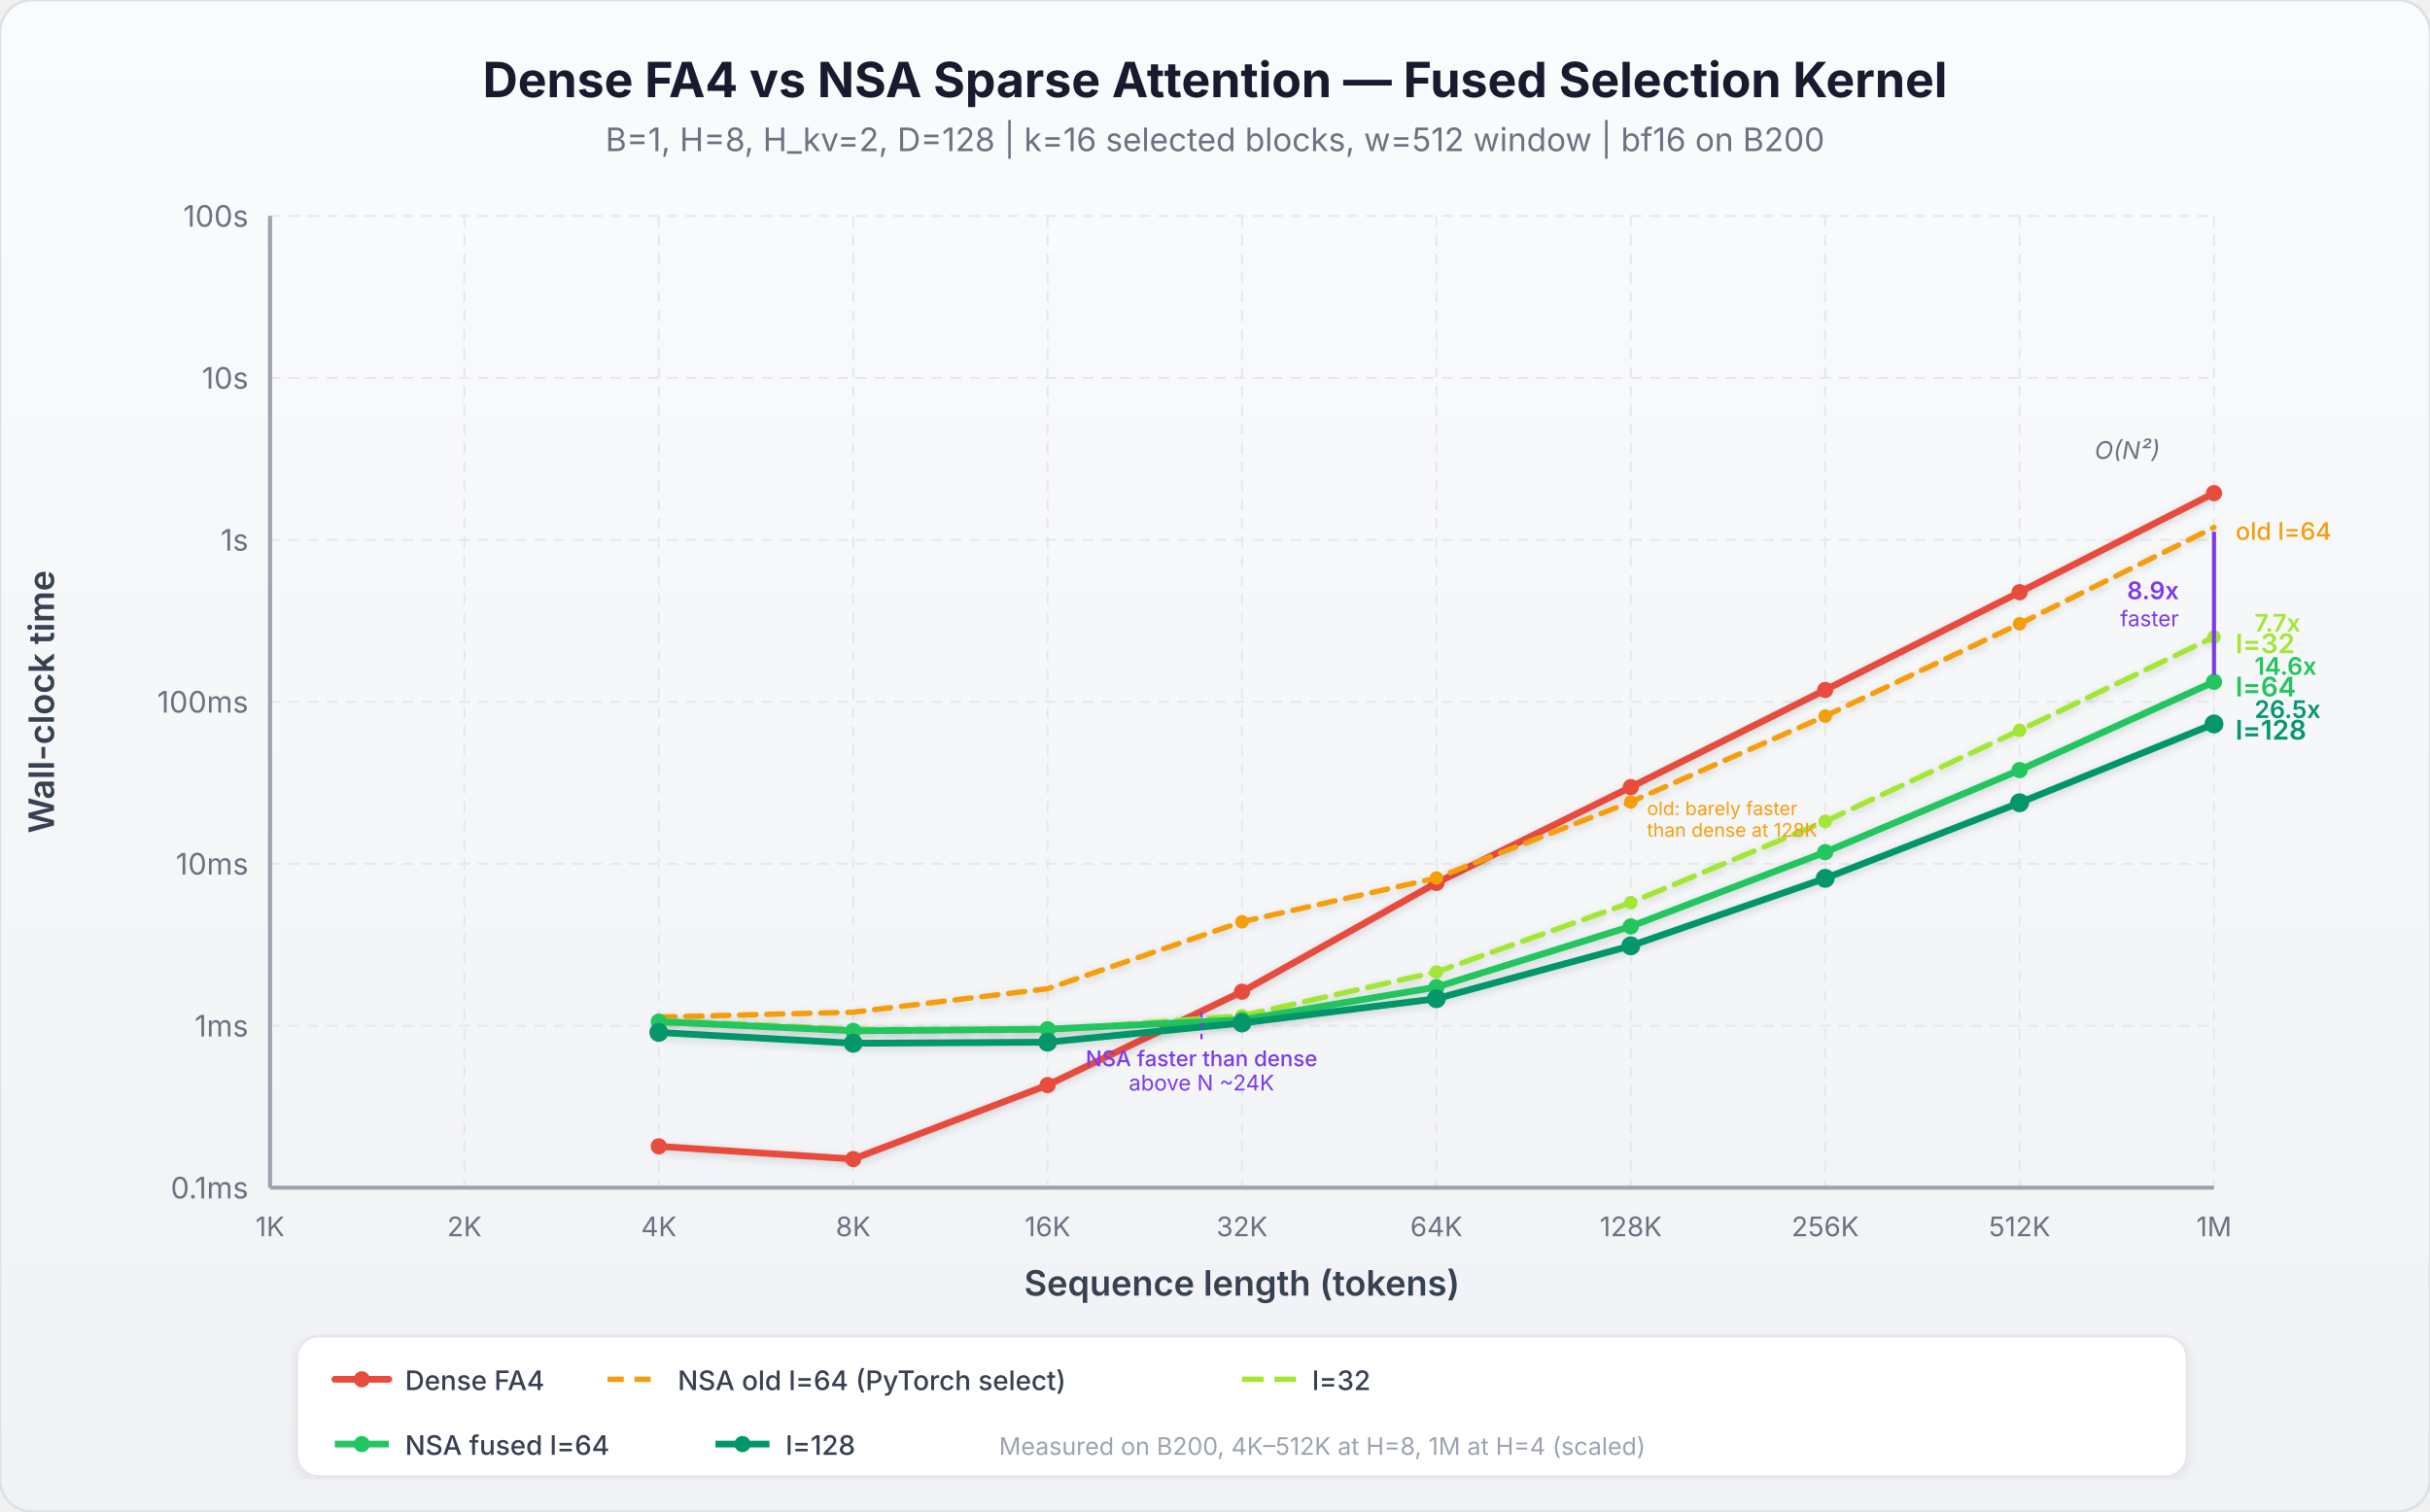
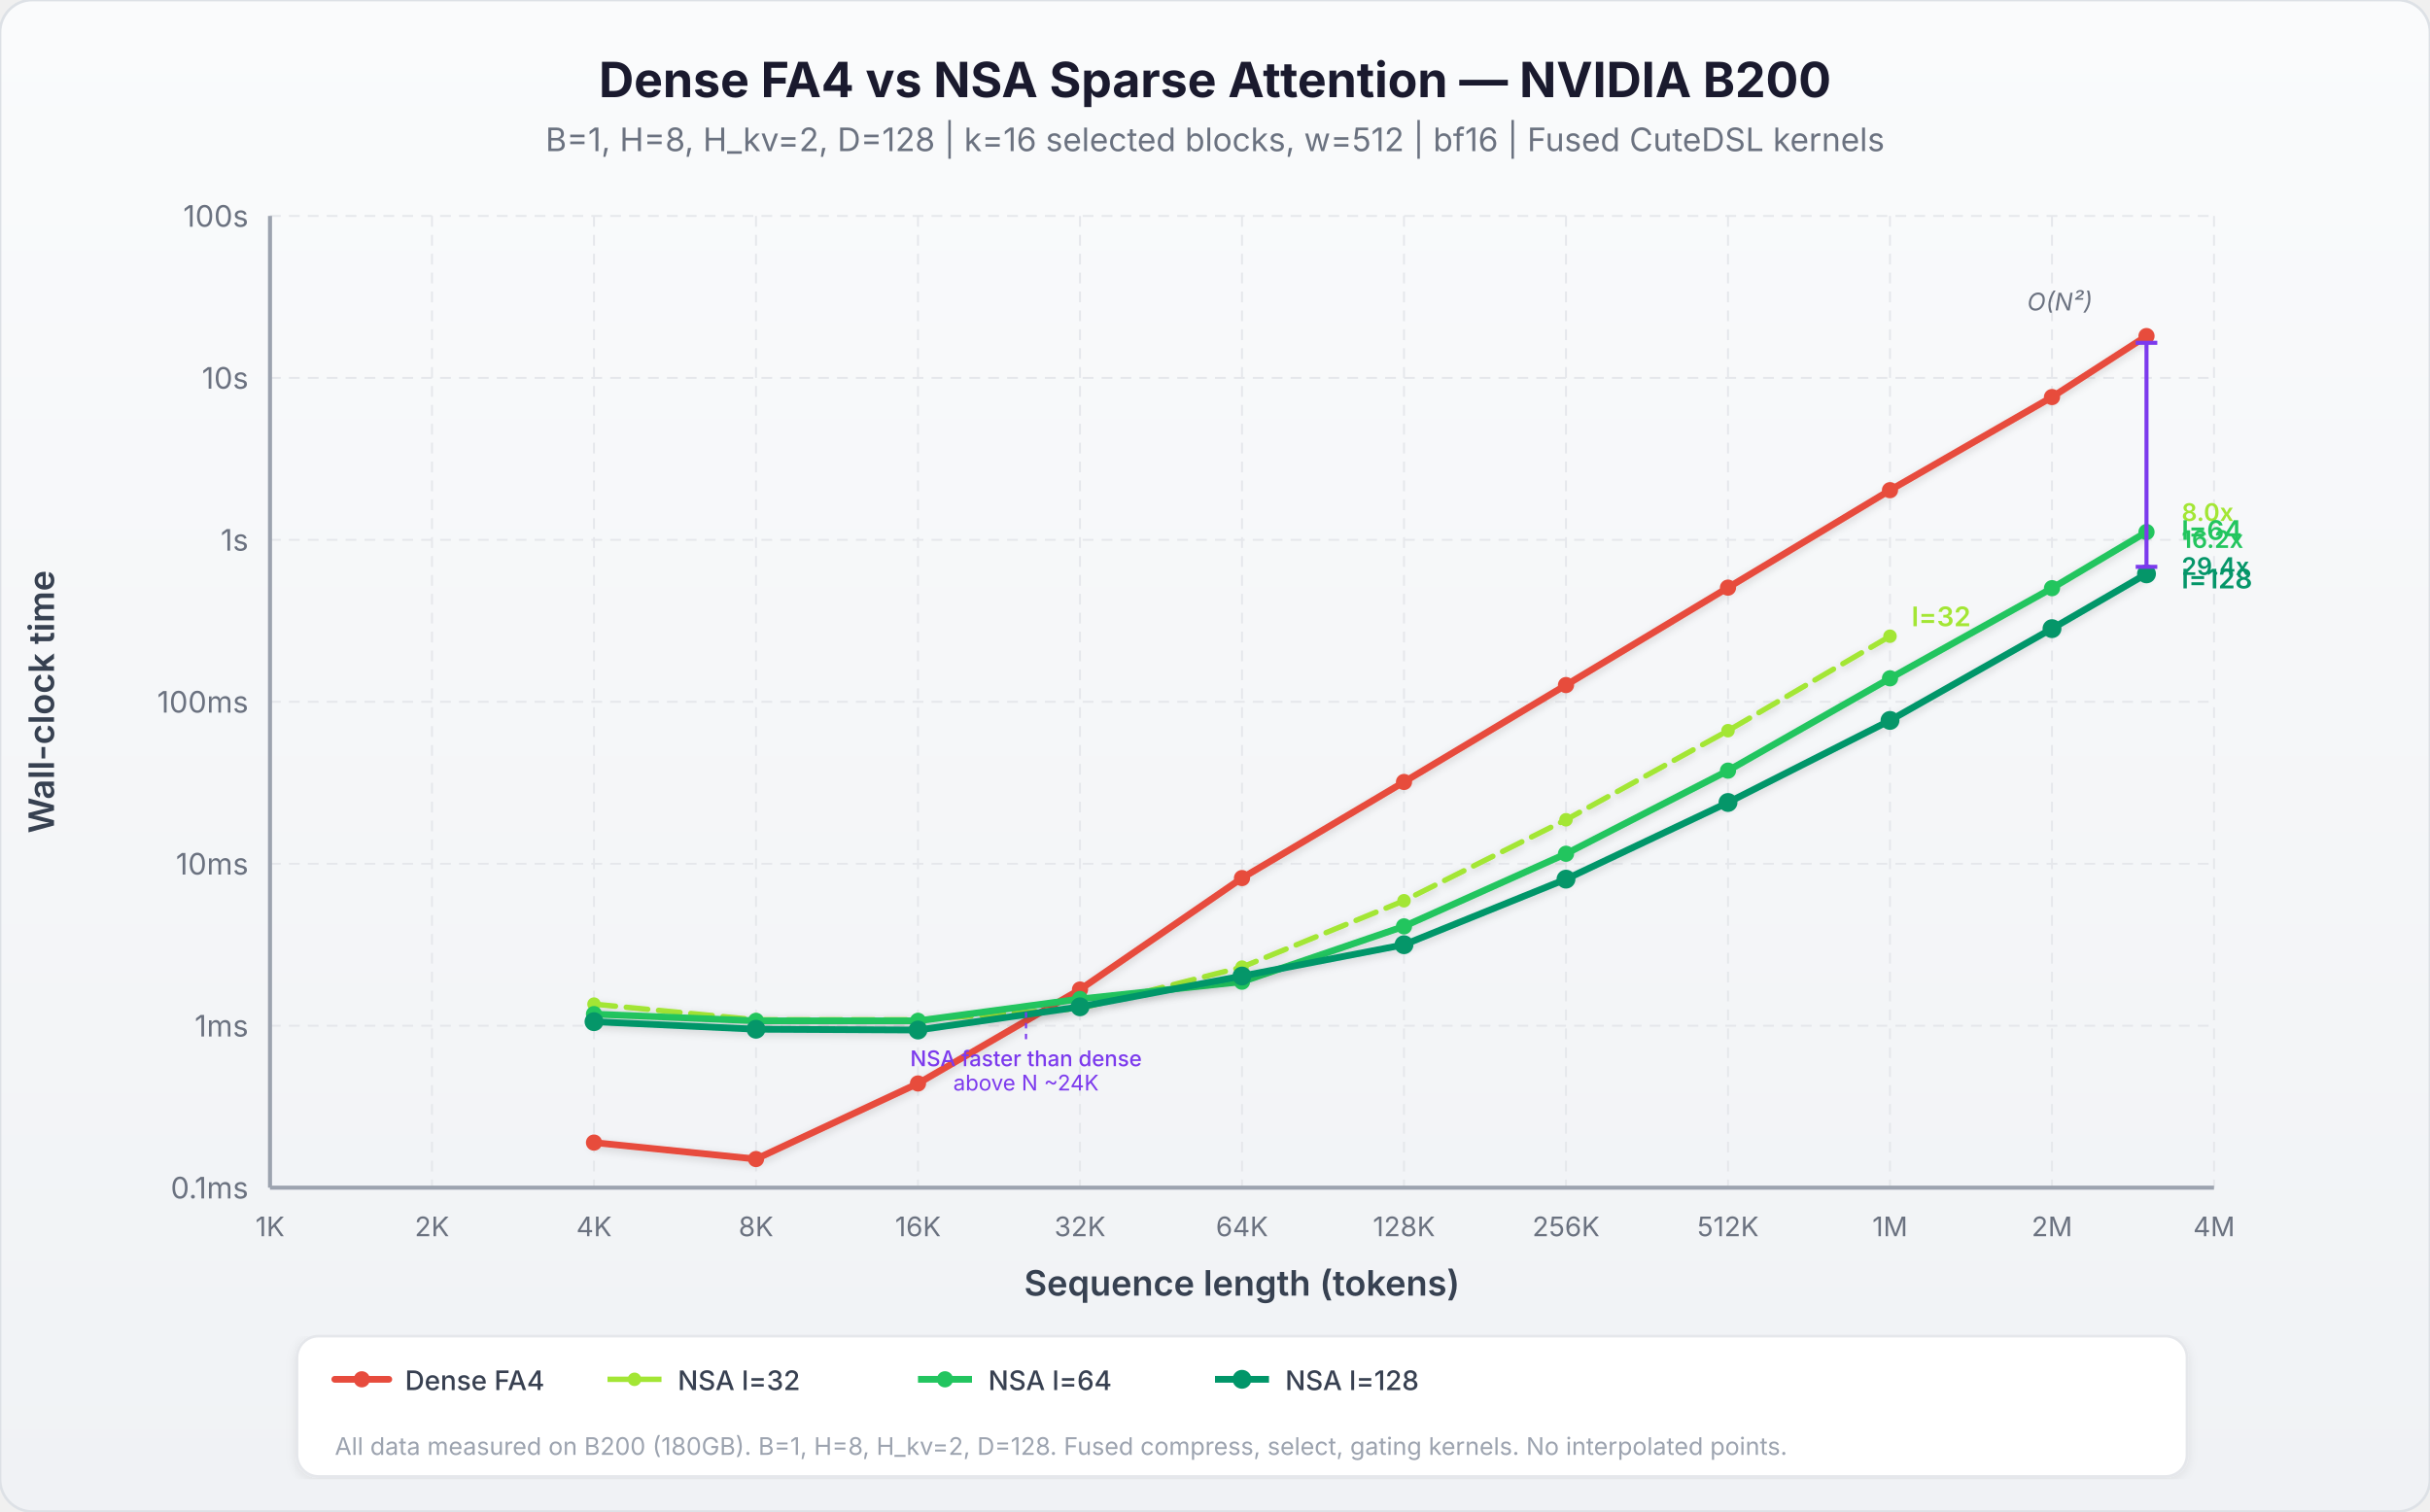
<svg xmlns="http://www.w3.org/2000/svg" viewBox="0 0 900 560" font-family="Inter, -apple-system, system-ui, sans-serif">
  <defs>
    <linearGradient id="bg" x1="0" y1="0" x2="0" y2="1">
      <stop offset="0%" stop-color="#fafbfc" />
      <stop offset="100%" stop-color="#f0f2f5" />
    </linearGradient>
    <filter id="shadow" x="-2%" y="-2%" width="104%" height="104%">
      <feDropShadow dx="0" dy="1" stdDeviation="2" flood-opacity="0.08" />
    </filter>
    <filter id="lineShadow">
      <feDropShadow dx="0" dy="1" stdDeviation="1.5" flood-opacity="0.15" />
    </filter>
  </defs>
  <rect width="900" height="560" rx="12" fill="url(#bg)" stroke="#dde1e6" stroke-width="1" />
-   <text x="450" y="36" text-anchor="middle" font-size="18" font-weight="700" fill="#1a1a2e">Dense FA4 vs NSA Sparse Attention — Fused Selection Kernel</text>
-   <text x="450" y="56" text-anchor="middle" font-size="12" fill="#6b7280">B=1, H=8, H_kv=2, D=128 | k=16 selected blocks, w=512 window | bf16 on B200</text>
+   <text x="450" y="36" text-anchor="middle" font-size="18" font-weight="700" fill="#1a1a2e">Dense FA4 vs NSA Sparse Attention — NVIDIA B200</text>
+   <text x="450" y="56" text-anchor="middle" font-size="12" fill="#6b7280">B=1, H=8, H_kv=2, D=128 | k=16 selected blocks, w=512 | bf16 | Fused CuteDSL kernels</text>
  <g stroke="#e5e7eb" stroke-width="0.7" stroke-dasharray="4,3">
    <line x1="100" y1="80" x2="820" y2="80" />
    <line x1="100" y1="140" x2="820" y2="140" />
    <line x1="100" y1="200" x2="820" y2="200" />
    <line x1="100" y1="260" x2="820" y2="260" />
    <line x1="100" y1="320" x2="820" y2="320" />
    <line x1="100" y1="380" x2="820" y2="380" />
    <line x1="100" y1="440" x2="820" y2="440" />
  </g>
  <g font-size="11" fill="#6b7280" text-anchor="end">
    <text x="92" y="84">100s</text>
    <text x="92" y="144">10s</text>
    <text x="92" y="204">1s</text>
    <text x="92" y="264">100ms</text>
    <text x="92" y="324">10ms</text>
    <text x="92" y="384">1ms</text>
    <text x="92" y="444">0.1ms</text>
  </g>
  <text x="20" y="260" text-anchor="middle" font-size="13" font-weight="600" fill="#374151" transform="rotate(-90, 20, 260)">Wall-clock time</text>
  <g stroke="#e5e7eb" stroke-width="0.7" stroke-dasharray="4,3">
    <line x1="100" y1="80" x2="100" y2="440" />
-     <line x1="172" y1="80" x2="172" y2="440" />
-     <line x1="244" y1="80" x2="244" y2="440" />
-     <line x1="316" y1="80" x2="316" y2="440" />
-     <line x1="388" y1="80" x2="388" y2="440" />
+     <line x1="160" y1="80" x2="160" y2="440" />
+     <line x1="220" y1="80" x2="220" y2="440" />
+     <line x1="280" y1="80" x2="280" y2="440" />
+     <line x1="340" y1="80" x2="340" y2="440" />
+     <line x1="400" y1="80" x2="400" y2="440" />
    <line x1="460" y1="80" x2="460" y2="440" />
-     <line x1="532" y1="80" x2="532" y2="440" />
-     <line x1="604" y1="80" x2="604" y2="440" />
-     <line x1="676" y1="80" x2="676" y2="440" />
-     <line x1="748" y1="80" x2="748" y2="440" />
+     <line x1="520" y1="80" x2="520" y2="440" />
+     <line x1="580" y1="80" x2="580" y2="440" />
+     <line x1="640" y1="80" x2="640" y2="440" />
+     <line x1="700" y1="80" x2="700" y2="440" />
+     <line x1="760" y1="80" x2="760" y2="440" />
    <line x1="820" y1="80" x2="820" y2="440" />
  </g>
  <g font-size="10" fill="#6b7280" text-anchor="middle">
    <text x="100" y="458">1K</text>
-     <text x="172" y="458">2K</text>
-     <text x="244" y="458">4K</text>
-     <text x="316" y="458">8K</text>
-     <text x="388" y="458">16K</text>
-     <text x="460" y="458">32K</text>
-     <text x="532" y="458">64K</text>
-     <text x="604" y="458">128K</text>
-     <text x="676" y="458">256K</text>
-     <text x="748" y="458">512K</text>
-     <text x="820" y="458">1M</text>
+     <text x="160" y="458">2K</text>
+     <text x="220" y="458">4K</text>
+     <text x="280" y="458">8K</text>
+     <text x="340" y="458">16K</text>
+     <text x="400" y="458">32K</text>
+     <text x="460" y="458">64K</text>
+     <text x="520" y="458">128K</text>
+     <text x="580" y="458">256K</text>
+     <text x="640" y="458">512K</text>
+     <text x="700" y="458">1M</text>
+     <text x="760" y="458">2M</text>
+     <text x="820" y="458">4M</text>
  </g>
  <text x="460" y="480" text-anchor="middle" font-size="13" font-weight="600" fill="#374151">Sequence length (tokens)</text>
  <line x1="100" y1="440" x2="820" y2="440" stroke="#9ca3af" stroke-width="1.5" />
  <line x1="100" y1="80" x2="100" y2="440" stroke="#9ca3af" stroke-width="1.5" />
-   <polyline points="244,424.7 316,429.4 388,402.0 460,367.4 532,327.1 604,291.6 676,255.6 748,219.4 820,182.7" fill="none" stroke="#e74c3c" stroke-width="2.5" stroke-linecap="round" stroke-linejoin="round" filter="url(#lineShadow)" />
+   <polyline points="220,423.3 280,429.4 340,401.4 400,366.6 460,325.3 520,289.7 580,253.8 640,217.7 700,181.6 760,147.1 795,124.5" fill="none" stroke="#e74c3c" stroke-width="2.5" stroke-linecap="round" stroke-linejoin="round" filter="url(#lineShadow)" />
  <g fill="#e74c3c">
-     <circle cx="244" cy="424.7" r="3" />
-     <circle cx="316" cy="429.4" r="3" />
-     <circle cx="388" cy="402.0" r="3" />
-     <circle cx="460" cy="367.4" r="3" />
-     <circle cx="532" cy="327.1" r="3" />
-     <circle cx="604" cy="291.6" r="3" />
-     <circle cx="676" cy="255.6" r="3" />
-     <circle cx="748" cy="219.4" r="3" />
-     <circle cx="820" cy="182.7" r="3" />
+     <circle cx="220" cy="423.3" r="3" />
+     <circle cx="280" cy="429.4" r="3" />
+     <circle cx="340" cy="401.4" r="3" />
+     <circle cx="400" cy="366.6" r="3" />
+     <circle cx="460" cy="325.3" r="3" />
+     <circle cx="520" cy="289.7" r="3" />
+     <circle cx="580" cy="253.8" r="3" />
+     <circle cx="640" cy="217.7" r="3" />
+     <circle cx="700" cy="181.6" r="3" />
+     <circle cx="760" cy="147.1" r="3" />
+     <circle cx="795" cy="124.5" r="3" />
  </g>
-   <polyline points="244,376.8 316,375.0 388,366.3 460,341.5 532,325.3 604,297.1 676,265.3 748,231.1 820,195.4" fill="none" stroke="#f59e0b" stroke-width="2" stroke-linecap="round" stroke-linejoin="round" stroke-dasharray="6,4" filter="url(#lineShadow)" />
-   <g fill="#f59e0b">
-     <circle cx="460" cy="341.5" r="2.5" />
-     <circle cx="532" cy="325.3" r="2.5" />
-     <circle cx="604" cy="297.1" r="2.5" />
-     <circle cx="676" cy="265.3" r="2.5" />
-     <circle cx="748" cy="231.1" r="2.5" />
+   <polyline points="220,372.0 280,377.8 340,377.8 400,373.6 460,358.3 520,333.7 580,303.7 640,270.7 700,235.7" fill="none" stroke="#a3e635" stroke-width="2" stroke-linecap="round" stroke-linejoin="round" stroke-dasharray="8,4" filter="url(#lineShadow)" />
+   <g fill="#a3e635">
+     <circle cx="220" cy="372.0" r="2.5" />
+     <circle cx="280" cy="377.8" r="2.5" />
+     <circle cx="340" cy="377.8" r="2.5" />
+     <circle cx="400" cy="373.6" r="2.5" />
+     <circle cx="460" cy="358.3" r="2.5" />
+     <circle cx="520" cy="333.7" r="2.5" />
+     <circle cx="580" cy="303.7" r="2.5" />
+     <circle cx="640" cy="270.7" r="2.5" />
+     <circle cx="700" cy="235.7" r="2.5" />
  </g>
-   <polyline points="244,378.0 316,381.3 388,381.6 460,376.3 532,360.1 604,334.4 676,304.3 748,270.6 820,236.0" fill="none" stroke="#a3e635" stroke-width="2" stroke-linecap="round" stroke-linejoin="round" stroke-dasharray="8,4" filter="url(#lineShadow)" />
-   <g fill="#a3e635">
-     <circle cx="460" cy="376.3" r="2.5" />
-     <circle cx="532" cy="360.1" r="2.5" />
-     <circle cx="604" cy="334.4" r="2.5" />
-     <circle cx="676" cy="304.3" r="2.5" />
-     <circle cx="748" cy="270.6" r="2.5" />
-     <circle cx="820" cy="236.0" r="2.5" />
+   <polyline points="220,375.7 280,378.2 340,378.2 400,370.1 460,363.7 520,343.2 580,316.3 640,285.5 700,251.3 760,217.9 795,197.1" fill="none" stroke="#22c55e" stroke-width="2.5" stroke-linecap="round" stroke-linejoin="round" filter="url(#lineShadow)" />
+   <g fill="#22c55e">
+     <circle cx="220" cy="375.7" r="3" />
+     <circle cx="280" cy="378.2" r="3" />
+     <circle cx="340" cy="378.2" r="3" />
+     <circle cx="400" cy="370.1" r="3" />
+     <circle cx="460" cy="363.7" r="3" />
+     <circle cx="520" cy="343.2" r="3" />
+     <circle cx="580" cy="316.3" r="3" />
+     <circle cx="640" cy="285.5" r="3" />
+     <circle cx="700" cy="251.3" r="3" />
+     <circle cx="760" cy="217.9" r="3" />
+     <circle cx="795" cy="197.1" r="3" />
  </g>
-   <polyline points="244,378.5 316,381.9 388,381.3 460,377.8 532,365.7 604,343.2 676,315.7 748,285.3 820,252.6" fill="none" stroke="#22c55e" stroke-width="2.5" stroke-linecap="round" stroke-linejoin="round" filter="url(#lineShadow)" />
-   <g fill="#22c55e">
-     <circle cx="244" cy="378.5" r="3" />
-     <circle cx="316" cy="381.9" r="3" />
-     <circle cx="388" cy="381.3" r="3" />
-     <circle cx="460" cy="377.8" r="3" />
-     <circle cx="532" cy="365.7" r="3" />
-     <circle cx="604" cy="343.2" r="3" />
-     <circle cx="676" cy="315.7" r="3" />
-     <circle cx="748" cy="285.3" r="3" />
-     <circle cx="820" cy="252.6" r="3" />
+   <polyline points="220,378.5 280,381.3 340,381.6 400,373.0 460,361.6 520,350.0 580,325.7 640,297.3 700,266.9 760,232.9 795,212.6" fill="none" stroke="#059669" stroke-width="2.5" stroke-linecap="round" stroke-linejoin="round" filter="url(#lineShadow)" />
+   <g fill="#059669">
+     <circle cx="220" cy="378.5" r="3.5" />
+     <circle cx="280" cy="381.3" r="3.5" />
+     <circle cx="340" cy="381.6" r="3.5" />
+     <circle cx="400" cy="373.0" r="3.5" />
+     <circle cx="460" cy="361.6" r="3.5" />
+     <circle cx="520" cy="350.0" r="3.5" />
+     <circle cx="580" cy="325.7" r="3.5" />
+     <circle cx="640" cy="297.3" r="3.5" />
+     <circle cx="700" cy="266.9" r="3.5" />
+     <circle cx="760" cy="232.9" r="3.5" />
+     <circle cx="795" cy="212.6" r="3.5" />
  </g>
-   <polyline points="244,382.5 316,386.5 388,386.1 460,379.0 532,370.0 604,350.4 676,325.4 748,297.4 820,268.2" fill="none" stroke="#059669" stroke-width="2.5" stroke-linecap="round" stroke-linejoin="round" filter="url(#lineShadow)" />
-   <g fill="#059669">
-     <circle cx="244" cy="382.5" r="3.5" />
-     <circle cx="316" cy="386.5" r="3.5" />
-     <circle cx="388" cy="386.1" r="3.5" />
-     <circle cx="460" cy="379.0" r="3.5" />
-     <circle cx="532" cy="370.0" r="3.5" />
-     <circle cx="604" cy="350.4" r="3.5" />
-     <circle cx="676" cy="325.4" r="3.5" />
-     <circle cx="748" cy="297.4" r="3.5" />
-     <circle cx="820" cy="268.2" r="3.5" />
-   </g>
-   <line x1="820" y1="197" x2="820" y2="250" stroke="#7c3aed" stroke-width="1.5" />
-   <text x="807" y="222" font-size="9" font-weight="600" fill="#7c3aed" text-anchor="end">8.9x</text>
-   <text x="807" y="232" font-size="8" fill="#7c3aed" text-anchor="end">faster</text>
+   <line x1="795" y1="127" x2="795" y2="210" stroke="#7c3aed" stroke-width="1.5" />
+   <line x1="791" y1="127" x2="799" y2="127" stroke="#7c3aed" stroke-width="1.5" />
+   <line x1="791" y1="210" x2="799" y2="210" stroke="#7c3aed" stroke-width="1.5" />
  <g font-size="9" font-weight="600">
-     <text x="835" y="234" fill="#a3e635">7.7x</text>
-     <text x="835" y="250" fill="#22c55e">14.6x</text>
-     <text x="835" y="266" fill="#059669">26.5x</text>
+     <text x="808" y="193" fill="#a3e635">8.0x</text>
+     <text x="808" y="203" fill="#22c55e">16.2x</text>
+     <text x="808" y="213" fill="#059669">29.4x</text>
  </g>
  <g font-size="9" fill="#6b7280" font-style="italic">
-     <text x="800" y="170" text-anchor="end">O(N²)</text>
+     <text x="775" y="115" text-anchor="end">O(N²)</text>
  </g>
  <g font-size="10" font-weight="600">
-     <text x="828" y="242" fill="#a3e635">l=32</text>
-     <text x="828" y="258" fill="#22c55e">l=64</text>
-     <text x="828" y="274" fill="#059669">l=128</text>
+     <text x="708" y="232" fill="#a3e635">l=32</text>
+     <text x="808" y="200" fill="#22c55e">l=64</text>
+     <text x="808" y="218" fill="#059669">l=128</text>
  </g>
-   <text x="828" y="200" font-size="9" font-weight="500" fill="#f59e0b">old l=64</text>
-   <text x="445" y="395" text-anchor="middle" font-size="8" fill="#7c3aed" font-weight="500">NSA faster than dense</text>
-   <text x="445" y="404" text-anchor="middle" font-size="8" fill="#7c3aed">above N ~24K</text>
-   <line x1="445" y1="375" x2="445" y2="387" stroke="#7c3aed" stroke-width="0.8" stroke-dasharray="2,2" />
-   <text x="610" y="302" text-anchor="start" font-size="7" fill="#f59e0b">old: barely faster</text>
-   <text x="610" y="310" text-anchor="start" font-size="7" fill="#f59e0b">than dense at 128K</text>
+   <text x="380" y="395" text-anchor="middle" font-size="8" fill="#7c3aed" font-weight="500">NSA faster than dense</text>
+   <text x="380" y="404" text-anchor="middle" font-size="8" fill="#7c3aed">above N ~24K</text>
+   <line x1="380" y1="375" x2="380" y2="387" stroke="#7c3aed" stroke-width="0.8" stroke-dasharray="2,2" />
  <g transform="translate(110, 495)" filter="url(#shadow)">
    <rect x="0" y="0" width="700" height="52" rx="8" fill="white" stroke="#e5e7eb" stroke-width="1" />
    <line x1="14" y1="16" x2="34" y2="16" stroke="#e74c3c" stroke-width="2.5" stroke-linecap="round" />
    <circle cx="24" cy="16" r="3" fill="#e74c3c" />
    <text x="40" y="20" font-size="10" fill="#374151" font-weight="500">Dense FA4</text>
-     <line x1="115" y1="16" x2="135" y2="16" stroke="#f59e0b" stroke-width="2" stroke-dasharray="6,4" />
-     <text x="141" y="20" font-size="10" fill="#374151" font-weight="500">NSA old l=64 (PyTorch select)</text>
-     <line x1="350" y1="16" x2="370" y2="16" stroke="#a3e635" stroke-width="2" stroke-dasharray="8,4" />
-     <text x="376" y="20" font-size="10" fill="#374151" font-weight="500">l=32</text>
-     <line x1="14" y1="40" x2="34" y2="40" stroke="#22c55e" stroke-width="2.5" />
-     <circle cx="24" cy="40" r="3" fill="#22c55e" />
-     <text x="40" y="44" font-size="10" fill="#374151" font-weight="500">NSA fused l=64</text>
-     <line x1="155" y1="40" x2="175" y2="40" stroke="#059669" stroke-width="2.5" />
-     <circle cx="165" cy="40" r="3" fill="#059669" />
-     <text x="181" y="44" font-size="10" fill="#374151" font-weight="500">l=128</text>
-     <text x="260" y="44" font-size="9" fill="#9ca3af">Measured on B200, 4K–512K at H=8, 1M at H=4 (scaled)</text>
+     <line x1="115" y1="16" x2="135" y2="16" stroke="#a3e635" stroke-width="2" stroke-dasharray="8,4" />
+     <circle cx="125" cy="16" r="2.5" fill="#a3e635" />
+     <text x="141" y="20" font-size="10" fill="#374151" font-weight="500">NSA l=32</text>
+     <line x1="230" y1="16" x2="250" y2="16" stroke="#22c55e" stroke-width="2.5" />
+     <circle cx="240" cy="16" r="3" fill="#22c55e" />
+     <text x="256" y="20" font-size="10" fill="#374151" font-weight="500">NSA l=64</text>
+     <line x1="340" y1="16" x2="360" y2="16" stroke="#059669" stroke-width="2.5" />
+     <circle cx="350" cy="16" r="3.5" fill="#059669" />
+     <text x="366" y="20" font-size="10" fill="#374151" font-weight="500">NSA l=128</text>
+     <text x="14" y="44" font-size="9" fill="#9ca3af">All data measured on B200 (180GB). B=1, H=8, H_kv=2, D=128. Fused compress, select, gating kernels. No interpolated points.</text>
  </g>
</svg>
